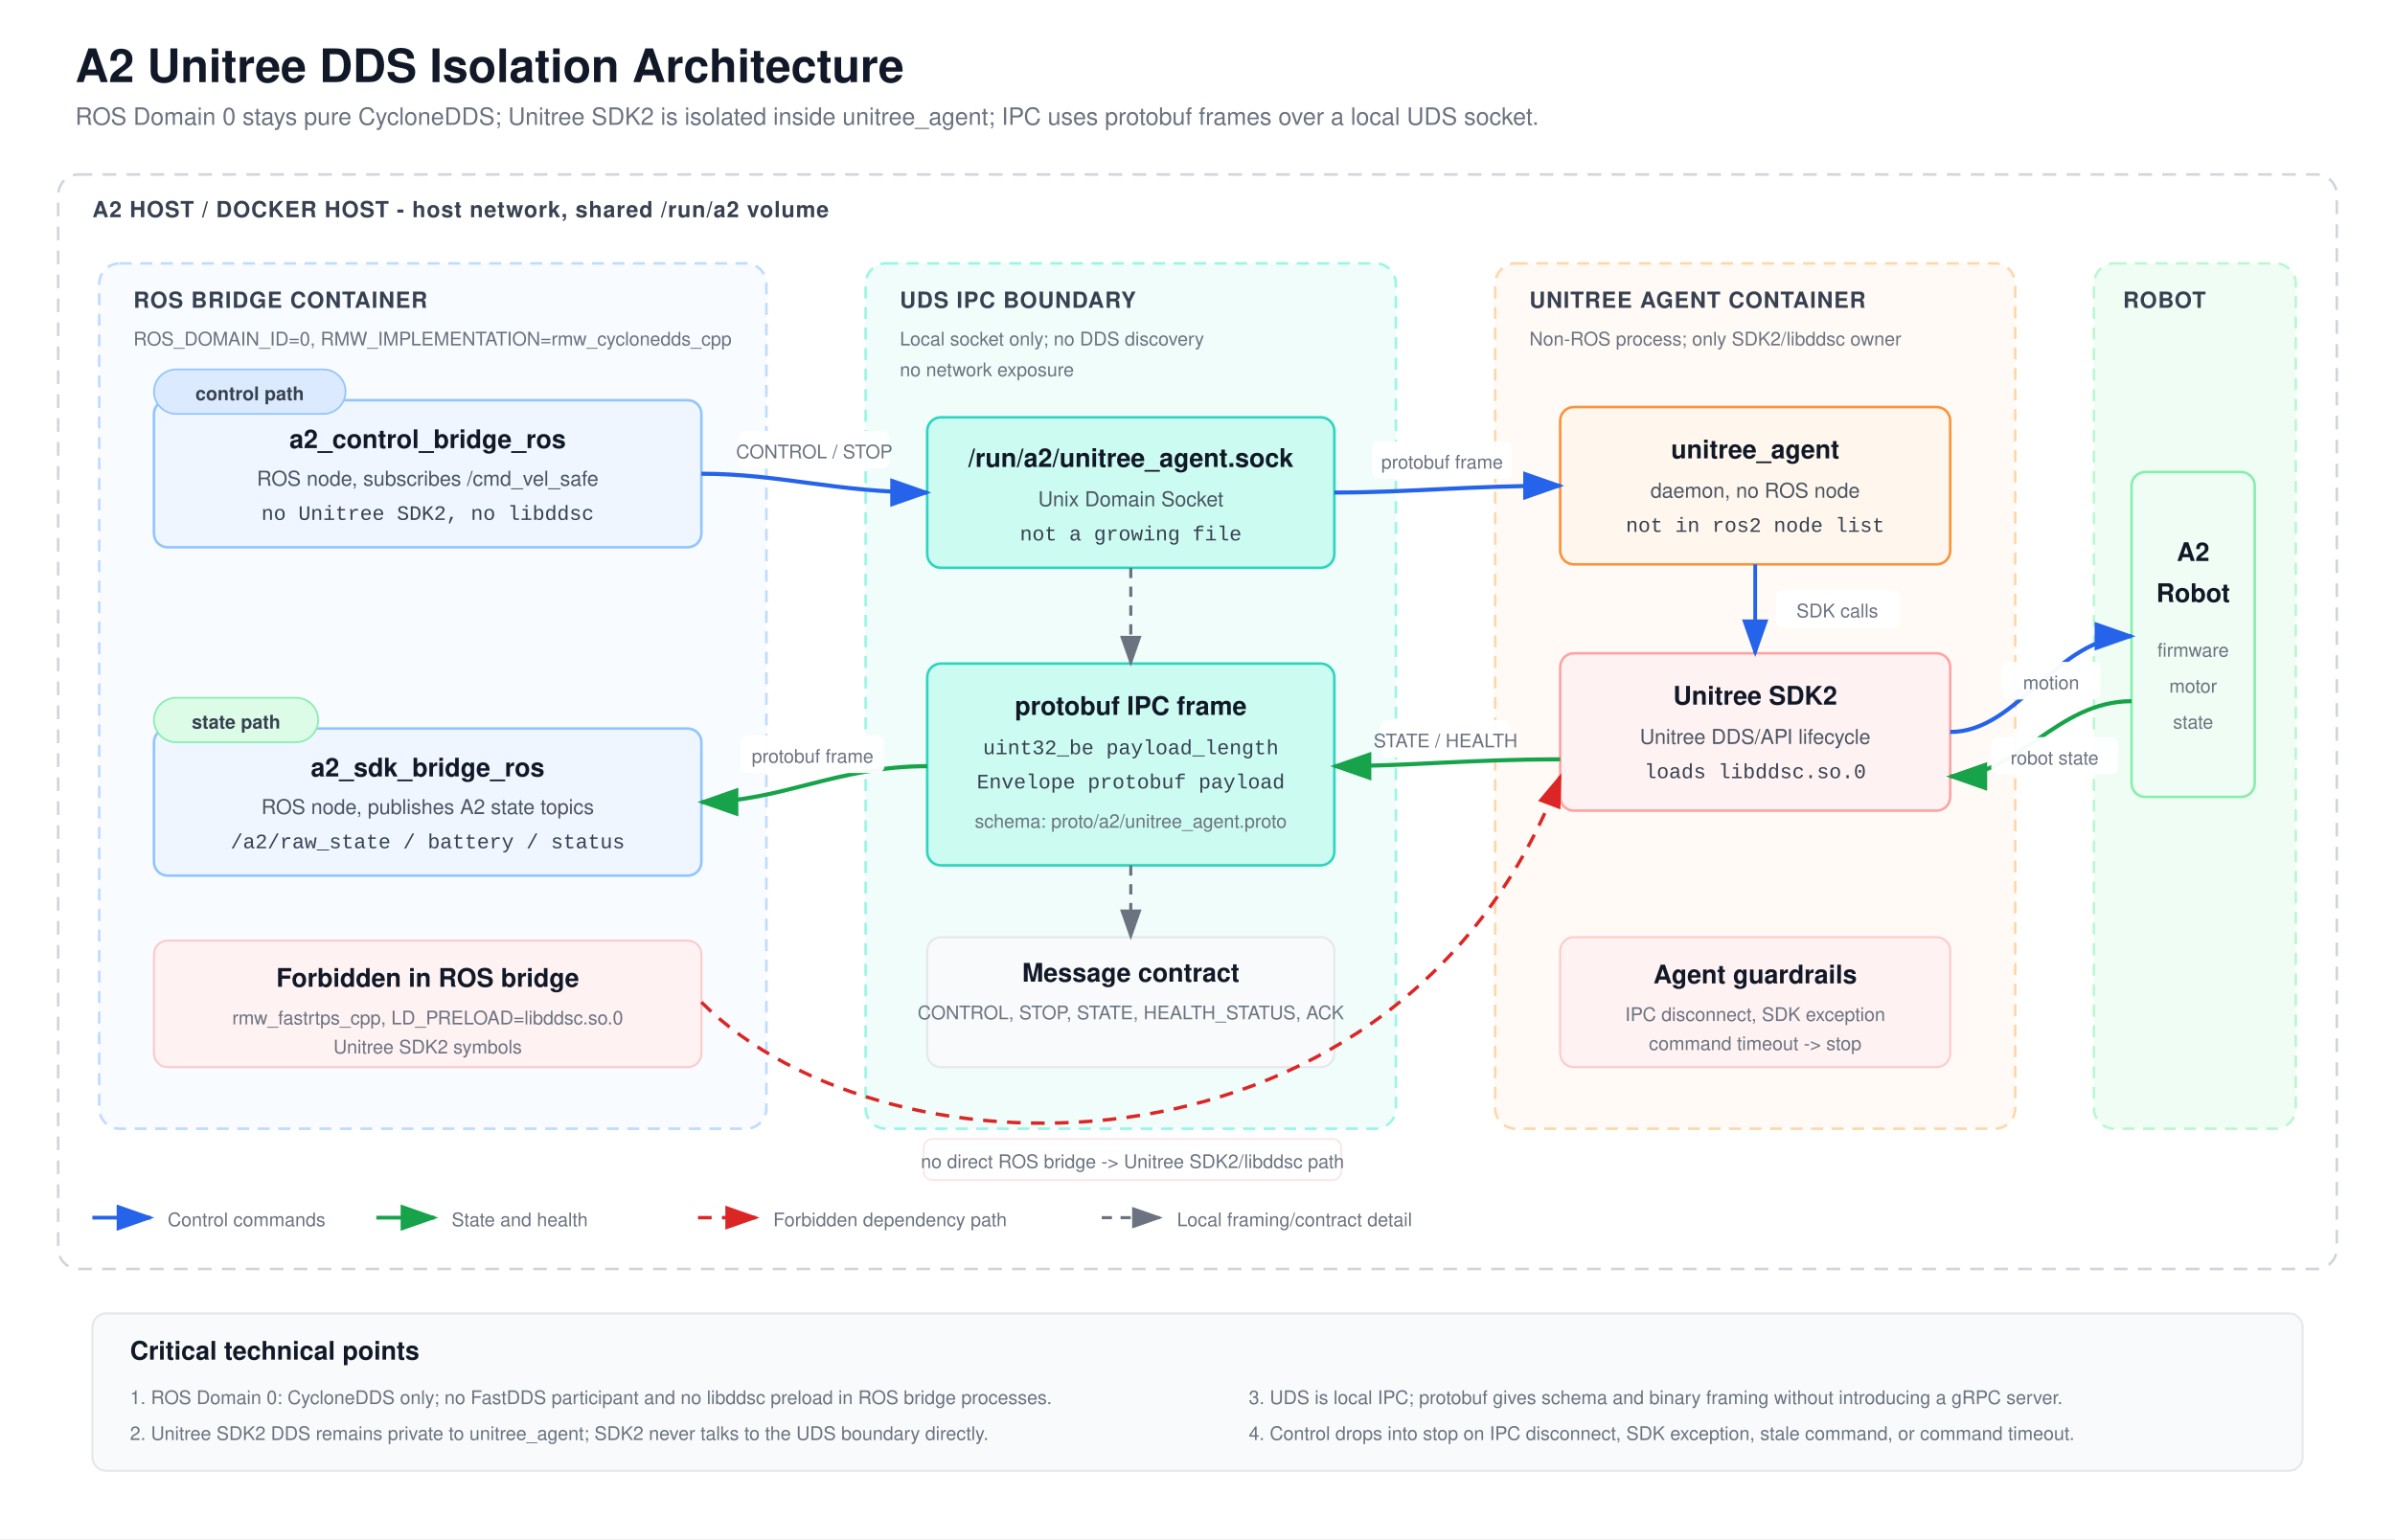
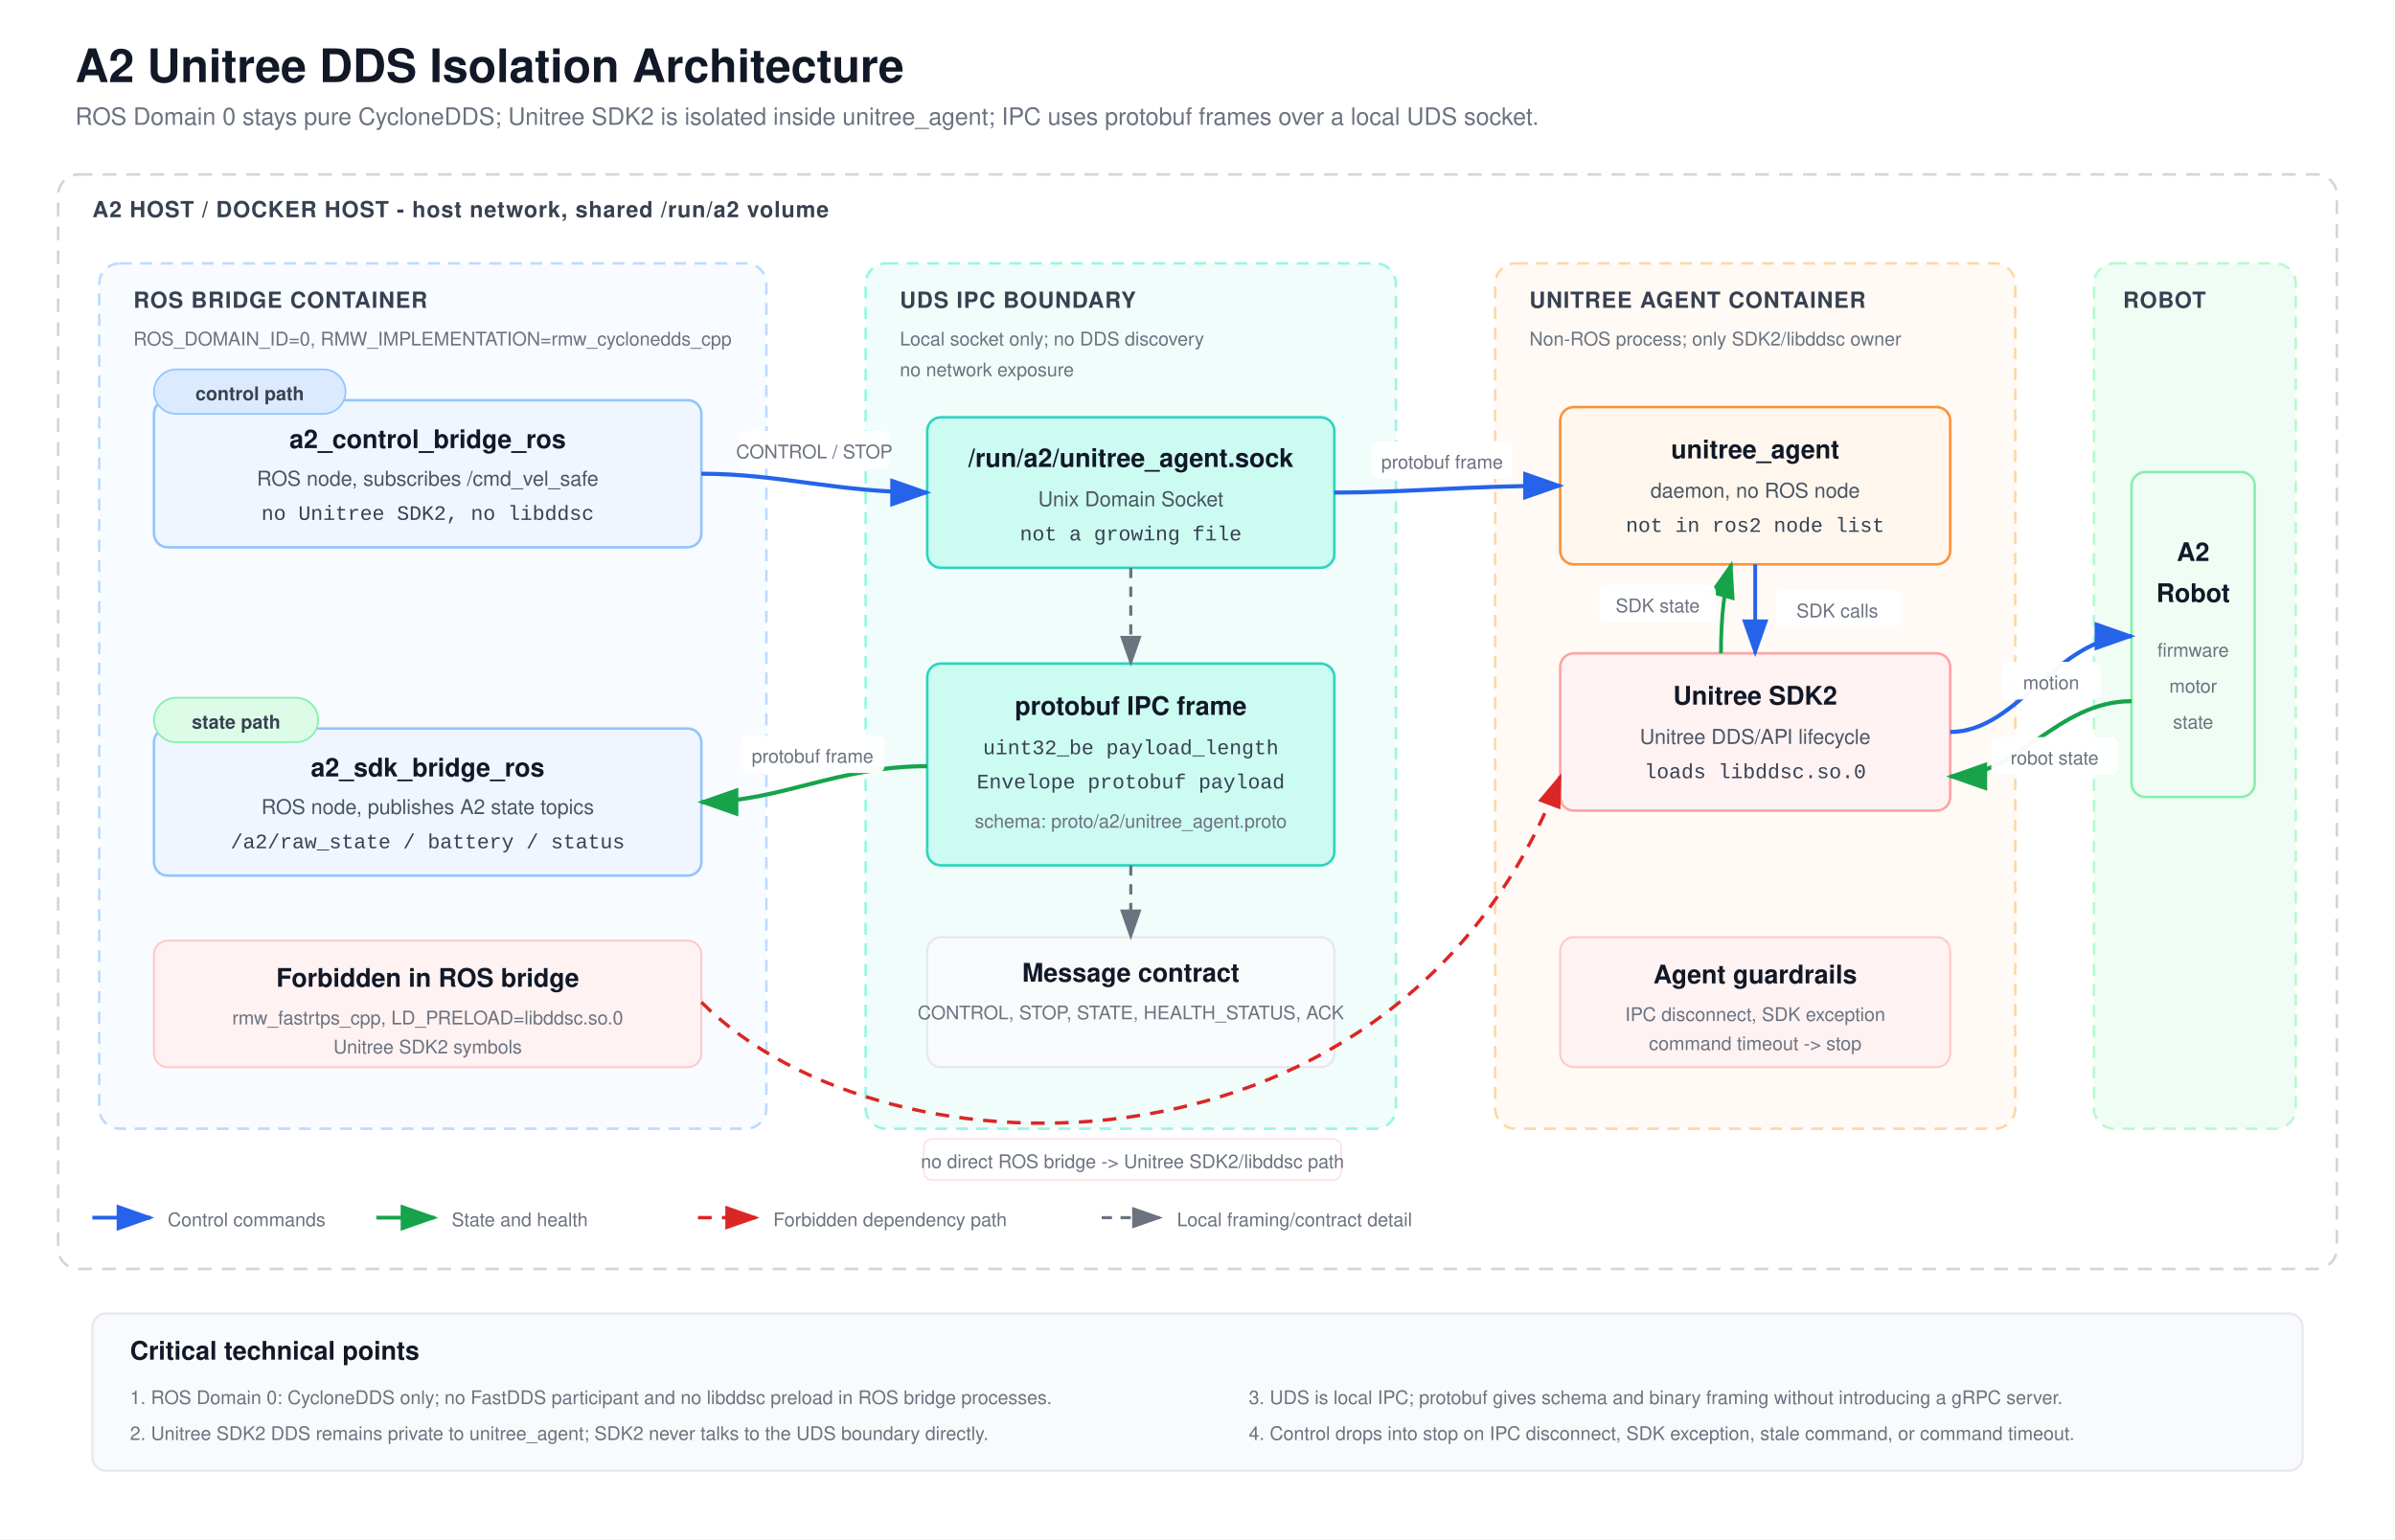
<svg xmlns="http://www.w3.org/2000/svg" viewBox="0 0 1400 900" width="1400" height="900" role="img" aria-label="A2 Unitree DDS isolation architecture with protobuf over Unix Domain Socket">
  <style>
    text {
      font-family: 'Helvetica Neue', Helvetica, Arial, 'PingFang SC', 'Microsoft YaHei', 'Microsoft JhengHei', 'SimHei', sans-serif;
      fill: #111827;
    }
    .title { font-size: 27px; font-weight: 700; }
    .subtitle { font-size: 14px; fill: #6b7280; }
    .lane-title { font-size: 13px; font-weight: 700; fill: #374151; letter-spacing: 0.04em; }
    .node-title { font-size: 15px; font-weight: 700; }
    .node-sub { font-size: 12px; fill: #4b5563; }
    .mono { font-family: Menlo, Consolas, 'Liberation Mono', monospace; font-size: 12px; fill: #374151; }
    .small { font-size: 11px; fill: #6b7280; }
    .label { font-size: 12px; font-weight: 600; fill: #374151; }
    .pill { font-size: 11px; font-weight: 700; fill: #374151; }
    .host { fill: #ffffff; stroke: #d1d5db; stroke-width: 1.5; stroke-dasharray: 8 6; rx: 12; ry: 12; }
    .ros-zone { fill: #f8fbff; stroke: #bfdbfe; stroke-width: 1.5; stroke-dasharray: 7 5; rx: 12; ry: 12; }
    .ipc-zone { fill: #f0fdfa; stroke: #99f6e4; stroke-width: 1.5; stroke-dasharray: 7 5; rx: 12; ry: 12; }
    .agent-zone { fill: #fffaf5; stroke: #fed7aa; stroke-width: 1.5; stroke-dasharray: 7 5; rx: 12; ry: 12; }
    .robot-zone { fill: #f0fdf4; stroke: #bbf7d0; stroke-width: 1.5; stroke-dasharray: 7 5; rx: 12; ry: 12; }
    .node { fill: #ffffff; stroke: #d1d5db; stroke-width: 1.5; rx: 8; ry: 8; }
    .ros-node { fill: #eff6ff; stroke: #93c5fd; }
    .ipc-node { fill: #ccfbf1; stroke: #2dd4bf; }
    .agent-node { fill: #fff7ed; stroke: #fb923c; }
    .sdk-node { fill: #fef2f2; stroke: #fca5a5; }
    .robot-node { fill: #f0fdf4; stroke: #86efac; }
    .contract { fill: #f9fafb; stroke: #e5e7eb; stroke-width: 1.2; rx: 8; ry: 8; }
    .forbidden { fill: #fef2f2; stroke: #fecaca; stroke-width: 1.2; rx: 8; ry: 8; }
  </style>
  <defs>
    <marker id="arrow-blue" markerWidth="10" markerHeight="7" refX="9" refY="3.5" orient="auto">
      <polygon points="0 0, 10 3.5, 0 7" fill="#2563eb" />
    </marker>
    <marker id="arrow-green" markerWidth="10" markerHeight="7" refX="9" refY="3.5" orient="auto">
      <polygon points="0 0, 10 3.5, 0 7" fill="#16a34a" />
    </marker>
    <marker id="arrow-r" markerWidth="10" markerHeight="7" refX="9" refY="3.5" orient="auto">
      <polygon points="0 0, 10 3.5, 0 7" fill="#dc2626" />
    </marker>
    <marker id="arrow-gray" markerWidth="10" markerHeight="7" refX="9" refY="3.5" orient="auto">
      <polygon points="0 0, 10 3.5, 0 7" fill="#6b7280" />
    </marker>
  </defs>
  <rect width="1400" height="900" fill="#ffffff" />
  <text x="44" y="48" class="title">A2 Unitree DDS Isolation Architecture</text>
  <text x="44" y="73" class="subtitle">ROS Domain 0 stays pure CycloneDDS; Unitree SDK2 is isolated inside unitree_agent; IPC uses protobuf frames over a local UDS socket.</text>
  <rect x="34" y="102" width="1332" height="640" class="host" />
  <text x="54" y="127" class="lane-title">A2 HOST / DOCKER HOST - host network, shared /run/a2 volume</text>
  <rect x="58" y="154" width="390" height="506" class="ros-zone" />
  <text x="78" y="180" class="lane-title">ROS BRIDGE CONTAINER</text>
  <text x="78" y="202" class="small">ROS_DOMAIN_ID=0, RMW_IMPLEMENTATION=rmw_cyclonedds_cpp</text>
  <rect x="506" y="154" width="310" height="506" class="ipc-zone" />
  <text x="526" y="180" class="lane-title">UDS IPC BOUNDARY</text>
  <text x="526" y="202" class="small">Local socket only; no DDS discovery</text>
  <text x="526" y="220" class="small">no network exposure</text>
  <rect x="874" y="154" width="304" height="506" class="agent-zone" />
  <text x="894" y="180" class="lane-title">UNITREE AGENT CONTAINER</text>
  <text x="894" y="202" class="small">Non-ROS process; only SDK2/libddsc owner</text>
  <rect x="1224" y="154" width="118" height="506" class="robot-zone" />
  <text x="1241" y="180" class="lane-title">ROBOT</text>
  <rect x="90" y="234" width="320" height="86" class="node ros-node" />
  <text x="250" y="262" text-anchor="middle" class="node-title">a2_control_bridge_ros</text>
  <text x="250" y="284" text-anchor="middle" class="node-sub">ROS node, subscribes /cmd_vel_safe</text>
  <text x="250" y="304" text-anchor="middle" class="mono">no Unitree SDK2, no libddsc</text>
  <rect x="90" y="426" width="320" height="86" class="node ros-node" />
  <text x="250" y="454" text-anchor="middle" class="node-title">a2_sdk_bridge_ros</text>
  <text x="250" y="476" text-anchor="middle" class="node-sub">ROS node, publishes A2 state topics</text>
  <text x="250" y="496" text-anchor="middle" class="mono">/a2/raw_state / battery / status</text>
  <rect x="90" y="550" width="320" height="74" class="forbidden" />
  <text x="250" y="577" text-anchor="middle" class="node-title">Forbidden in ROS bridge</text>
  <text x="250" y="599" text-anchor="middle" class="small">rmw_fastrtps_cpp, LD_PRELOAD=libddsc.so.0</text>
  <text x="250" y="616" text-anchor="middle" class="small">Unitree SDK2 symbols</text>
  <rect x="542" y="244" width="238" height="88" class="node ipc-node" />
  <text x="661" y="273" text-anchor="middle" class="node-title">/run/a2/unitree_agent.sock</text>
  <text x="661" y="296" text-anchor="middle" class="node-sub">Unix Domain Socket</text>
  <text x="661" y="316" text-anchor="middle" class="mono">not a growing file</text>
  <rect x="542" y="388" width="238" height="118" class="node ipc-node" />
  <text x="661" y="418" text-anchor="middle" class="node-title">protobuf IPC frame</text>
  <text x="661" y="441" text-anchor="middle" class="mono">uint32_be payload_length</text>
  <text x="661" y="461" text-anchor="middle" class="mono">Envelope protobuf payload</text>
  <text x="661" y="484" text-anchor="middle" class="small">schema: proto/a2/unitree_agent.proto</text>
  <rect x="542" y="548" width="238" height="76" class="contract" />
  <text x="661" y="574" text-anchor="middle" class="node-title">Message contract</text>
  <text x="661" y="596" text-anchor="middle" class="small">CONTROL, STOP, STATE, HEALTH_STATUS, ACK</text>
  <rect x="912" y="238" width="228" height="92" class="node agent-node" />
  <text x="1026" y="268" text-anchor="middle" class="node-title">unitree_agent</text>
  <text x="1026" y="291" text-anchor="middle" class="node-sub">daemon, no ROS node</text>
  <text x="1026" y="311" text-anchor="middle" class="mono">not in ros2 node list</text>
  <rect x="912" y="382" width="228" height="92" class="node sdk-node" />
  <text x="1026" y="412" text-anchor="middle" class="node-title">Unitree SDK2</text>
  <text x="1026" y="435" text-anchor="middle" class="node-sub">Unitree DDS/API lifecycle</text>
  <text x="1026" y="455" text-anchor="middle" class="mono">loads libddsc.so.0</text>
  <rect x="912" y="548" width="228" height="76" class="forbidden" />
  <text x="1026" y="575" text-anchor="middle" class="node-title">Agent guardrails</text>
  <text x="1026" y="597" text-anchor="middle" class="small">IPC disconnect, SDK exception</text>
  <text x="1026" y="614" text-anchor="middle" class="small">command timeout -&gt; stop</text>
  <rect x="1246" y="276" width="72" height="190" class="node robot-node" />
  <text x="1282" y="328" text-anchor="middle" class="node-title">A2</text>
  <text x="1282" y="352" text-anchor="middle" class="node-title">Robot</text>
  <text x="1282" y="384" text-anchor="middle" class="small">firmware</text>
  <text x="1282" y="405" text-anchor="middle" class="small">motor</text>
  <text x="1282" y="426" text-anchor="middle" class="small">state</text>
  <rect x="90" y="216" width="112" height="26" rx="13" fill="#dbeafe" stroke="#93c5fd" />
  <text x="146" y="234" text-anchor="middle" class="pill">control path</text>
  <rect x="90" y="408" width="96" height="26" rx="13" fill="#dcfce7" stroke="#86efac" />
  <text x="138" y="426" text-anchor="middle" class="pill">state path</text>
  <path d="M410 277 C456 277, 489 288, 542 288" fill="none" stroke="#2563eb" stroke-width="2.4" marker-end="url(#arrow-blue)" />
  <rect x="432" y="252" width="88" height="22" rx="4" fill="#ffffff" opacity="0.96" />
  <text x="476" y="268" text-anchor="middle" class="small">CONTROL / STOP</text>
  <path d="M780 288 C824 288, 858 284, 912 284" fill="none" stroke="#2563eb" stroke-width="2.4" marker-end="url(#arrow-blue)" />
  <rect x="802" y="258" width="82" height="22" rx="4" fill="#ffffff" opacity="0.96" />
  <text x="843" y="274" text-anchor="middle" class="small">protobuf frame</text>
  <path d="M1026 330 L1026 382" fill="none" stroke="#2563eb" stroke-width="2.2" marker-end="url(#arrow-blue)" />
  <rect x="1038" y="345" width="73" height="22" rx="4" fill="#ffffff" opacity="0.96" />
  <text x="1074" y="361" text-anchor="middle" class="small">SDK calls</text>
  <path d="M1140 428 C1180 428, 1202 372, 1246 372" fill="none" stroke="#2563eb" stroke-width="2.4" marker-end="url(#arrow-blue)" />
  <rect x="1170" y="387" width="58" height="22" rx="4" fill="#ffffff" opacity="0.96" />
  <text x="1199" y="403" text-anchor="middle" class="small">motion</text>
  <path d="M1246 410 C1202 410, 1180 454, 1140 454" fill="none" stroke="#16a34a" stroke-width="2.4" marker-end="url(#arrow-green)" />
  <rect x="1164" y="431" width="74" height="22" rx="4" fill="#ffffff" opacity="0.96" />
  <text x="1201" y="447" text-anchor="middle" class="small">robot state</text>
-   <path d="M912 444 C858 444, 824 448, 780 448" fill="none" stroke="#16a34a" stroke-width="2.4" marker-end="url(#arrow-green)" />
-   <rect x="807" y="421" width="76" height="22" rx="4" fill="#ffffff" opacity="0.96" />
-   <text x="845" y="437" text-anchor="middle" class="small">STATE / HEALTH</text>
+   <path d="M1006 382 C1006 360, 1008 344, 1012 330" fill="none" stroke="#16a34a" stroke-width="2.2" marker-end="url(#arrow-green)" />
+   <rect x="935" y="342" width="68" height="22" rx="4" fill="#ffffff" opacity="0.96" />
+   <text x="969" y="358" text-anchor="middle" class="small">SDK state</text>
  <path d="M542 448 C489 448, 456 469, 410 469" fill="none" stroke="#16a34a" stroke-width="2.4" marker-end="url(#arrow-green)" />
  <rect x="433" y="430" width="84" height="22" rx="4" fill="#ffffff" opacity="0.96" />
  <text x="475" y="446" text-anchor="middle" class="small">protobuf frame</text>
  <path d="M410 586 C520 696, 820 696, 912 454" fill="none" stroke="#dc2626" stroke-width="2.0" stroke-dasharray="8 6" marker-end="url(#arrow-r)" />
  <rect x="540" y="666" width="244" height="24" rx="5" fill="#ffffff" opacity="0.96" stroke="#fee2e2" />
  <text x="662" y="683" text-anchor="middle" class="small">no direct ROS bridge -&gt; Unitree SDK2/libddsc path</text>
  <path d="M661 332 L661 388" fill="none" stroke="#6b7280" stroke-width="1.8" stroke-dasharray="6 5" marker-end="url(#arrow-gray)" />
  <path d="M661 506 L661 548" fill="none" stroke="#6b7280" stroke-width="1.8" stroke-dasharray="6 5" marker-end="url(#arrow-gray)" />
  <rect x="54" y="768" width="1292" height="92" class="contract" />
  <text x="76" y="795" class="node-title">Critical technical points</text>
  <text x="76" y="821" class="small">1. ROS Domain 0: CycloneDDS only; no FastDDS participant and no libddsc preload in ROS bridge processes.</text>
  <text x="76" y="842" class="small">2. Unitree SDK2 DDS remains private to unitree_agent; SDK2 never talks to the UDS boundary directly.</text>
  <text x="730" y="821" class="small">3. UDS is local IPC; protobuf gives schema and binary framing without introducing a gRPC server.</text>
  <text x="730" y="842" class="small">4. Control drops into stop on IPC disconnect, SDK exception, stale command, or command timeout.</text>
  <g transform="translate(54, 704)">
    <line x1="0" y1="8" x2="34" y2="8" stroke="#2563eb" stroke-width="2.2" marker-end="url(#arrow-blue)" />
    <text x="44" y="13" class="small">Control commands</text>
    <line x1="166" y1="8" x2="200" y2="8" stroke="#16a34a" stroke-width="2.2" marker-end="url(#arrow-green)" />
    <text x="210" y="13" class="small">State and health</text>
    <line x1="354" y1="8" x2="388" y2="8" stroke="#dc2626" stroke-width="2.0" stroke-dasharray="8 6" marker-end="url(#arrow-r)" />
    <text x="398" y="13" class="small">Forbidden dependency path</text>
    <line x1="590" y1="8" x2="624" y2="8" stroke="#6b7280" stroke-width="1.8" stroke-dasharray="6 5" marker-end="url(#arrow-gray)" />
    <text x="634" y="13" class="small">Local framing/contract detail</text>
  </g>
</svg>
